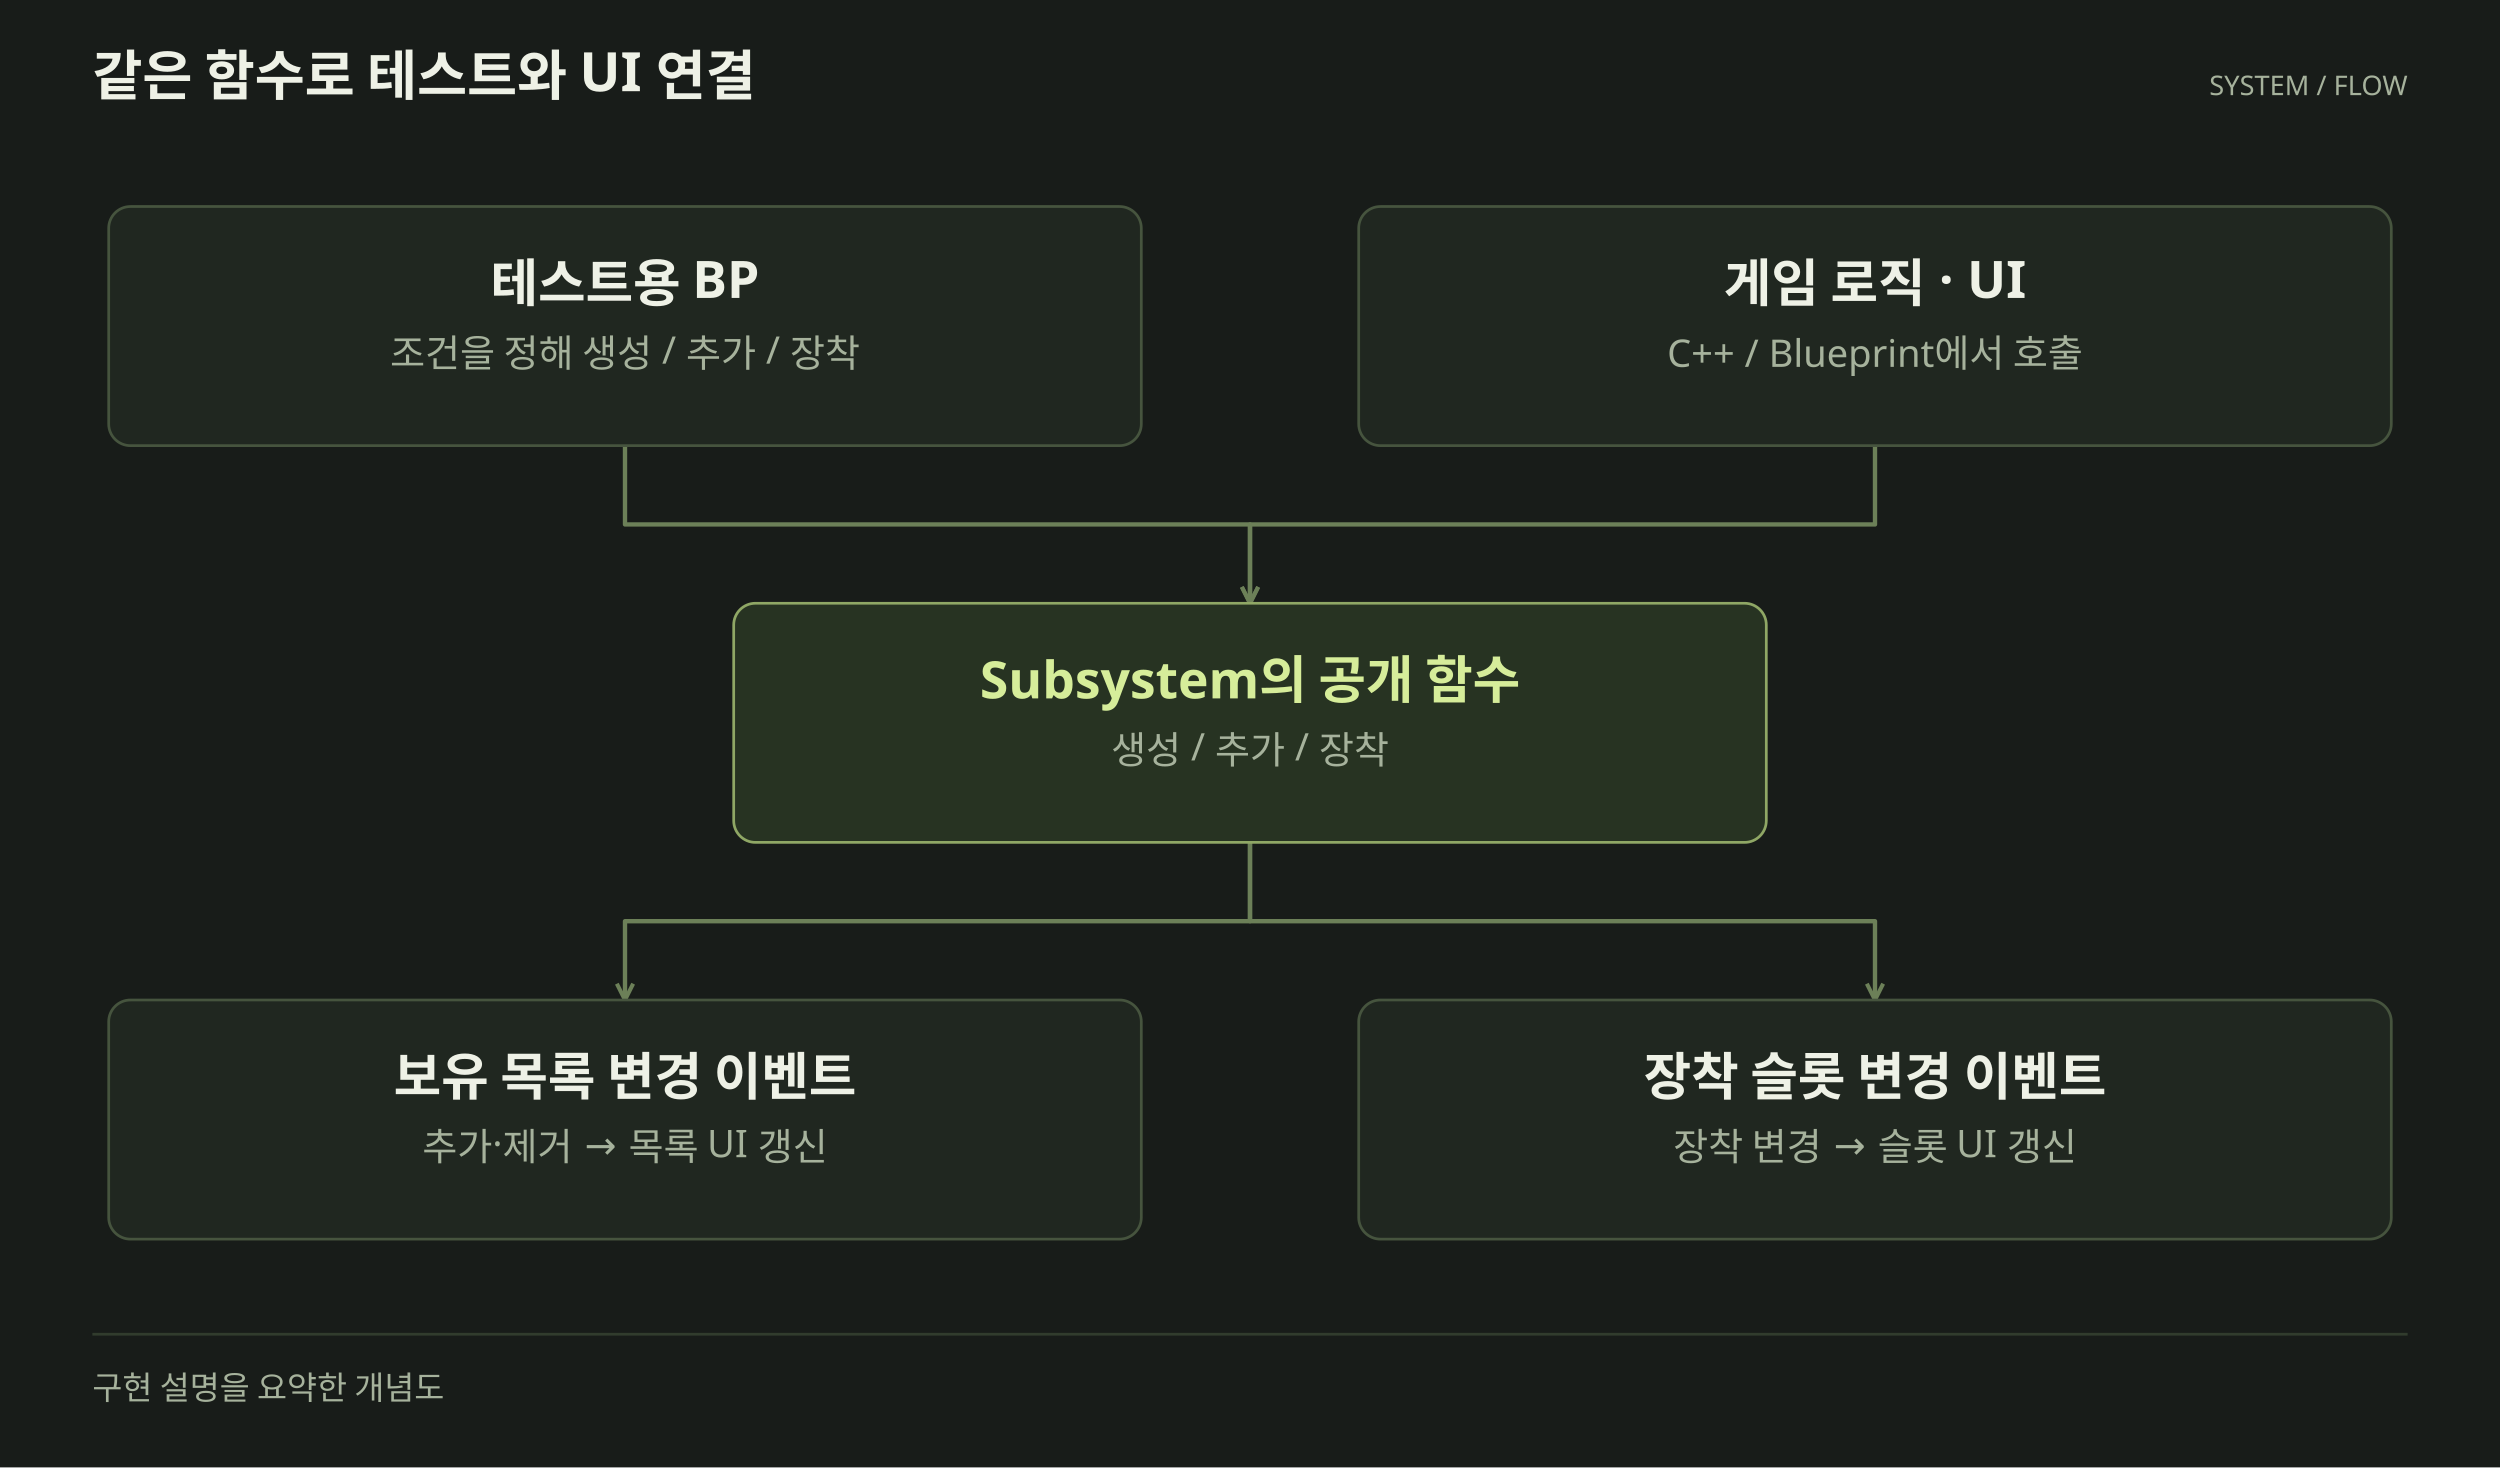
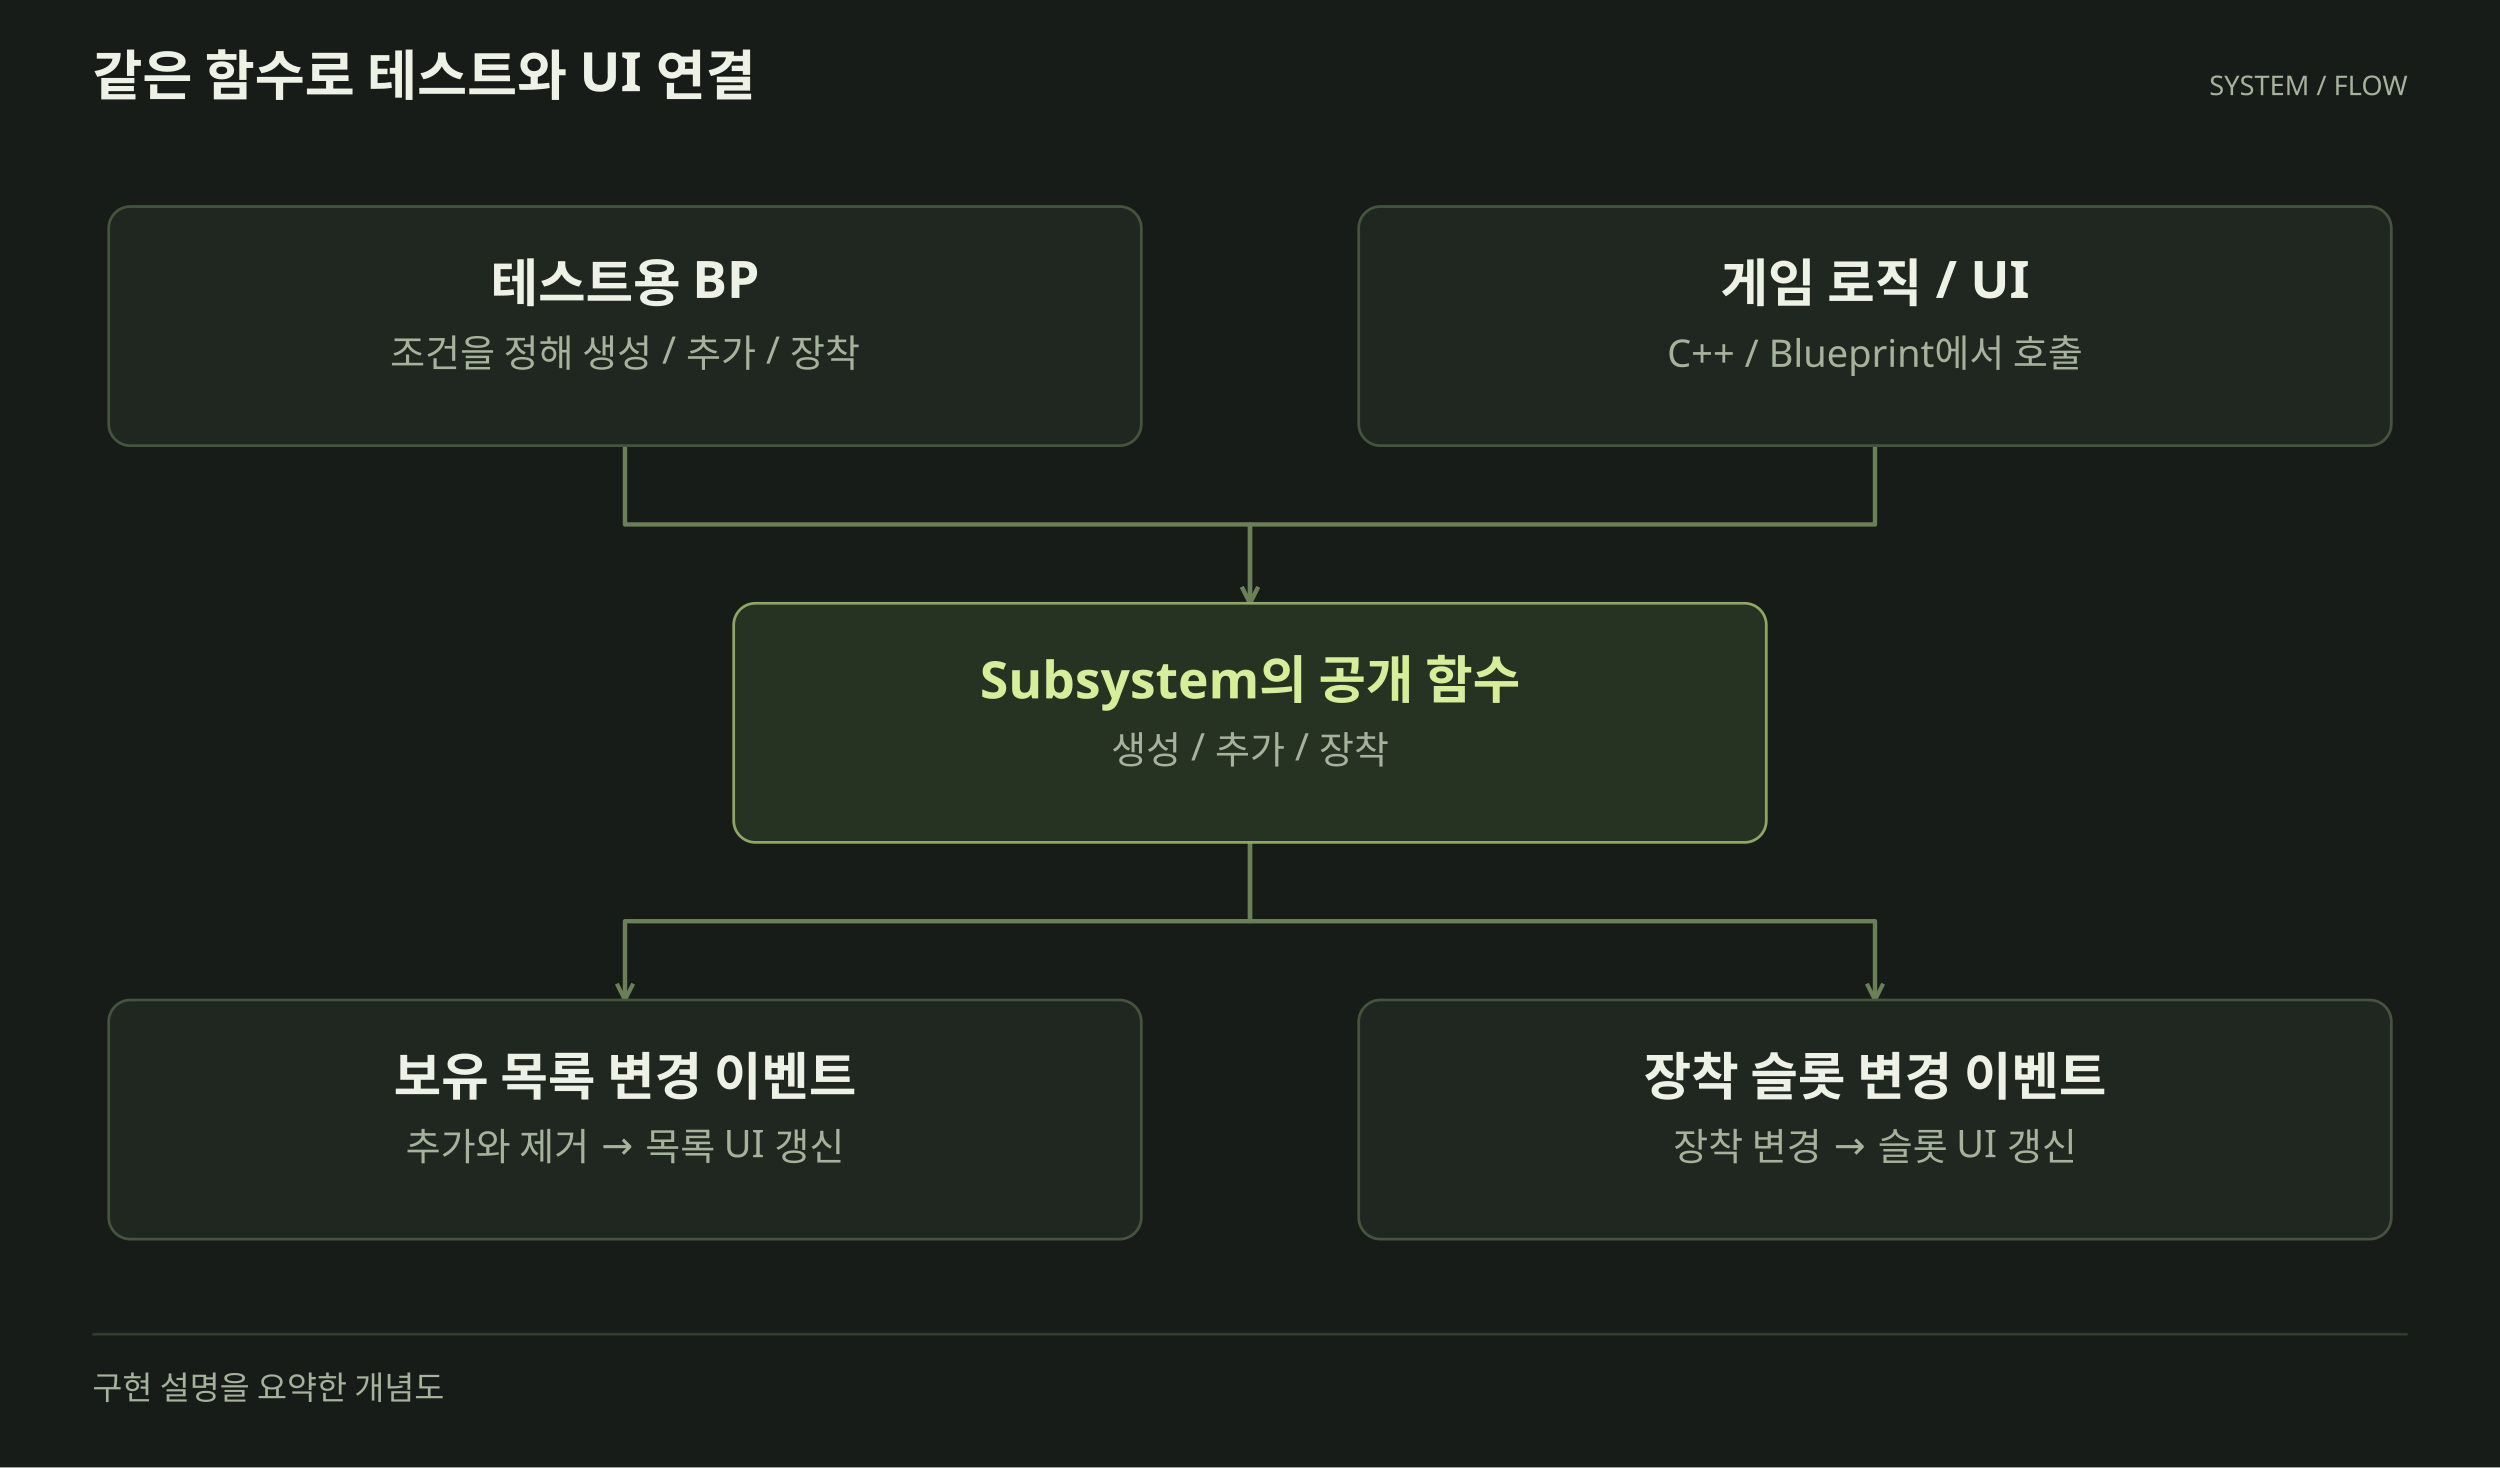
<svg xmlns="http://www.w3.org/2000/svg" width="920" height="540" viewBox="0 0 920 540" role="img" aria-labelledby="title desc">
  <defs>
    <marker id="arrow" markerWidth="8" markerHeight="8" refX="7" refY="4" orient="auto" markerUnits="userSpaceOnUse">
      <path d="M1 1 7 4 1 7" fill="none" stroke="#6c8058" stroke-width="1.5" />
    </marker>
  </defs>
  <defs>
    <marker id="inheritance" markerWidth="13" markerHeight="13" refX="12" refY="6.5" orient="auto" markerUnits="userSpaceOnUse">
      <path d="M1 1 12 6.5 1 12Z" fill="#181c19" stroke="#6c8058" stroke-width="1.5" />
    </marker>
  </defs>
  <rect width="920" height="540" fill="#181c19" />
  <g font-family="Pretendard,Noto Sans KR,Apple SD Gothic Neo,Malgun Gothic,sans-serif">
    <text x="34" y="35" fill="#eef1e6" font-size="20" font-weight="600" text-anchor="start">같은 함수로 테스트와 UI 연결</text>
    <text x="886" y="35" fill="#a6b29c" font-size="10" font-weight="500" text-anchor="end">SYSTEM / FLOW</text>
    <polyline points="230.0,164 230.0,193.0 460.0,193.0 460.0,222" fill="none" stroke="#6c8058" stroke-width="1.6" stroke-linejoin="round" marker-end="url(#arrow)" />
    <polyline points="690.0,164 690.0,193.0 460.0,193.0 460.0,222" fill="none" stroke="#6c8058" stroke-width="1.6" stroke-linejoin="round" marker-end="url(#arrow)" />
    <polyline points="460.0,310 460.0,339.0 230.0,339.0 230.0,368" fill="none" stroke="#6c8058" stroke-width="1.6" stroke-linejoin="round" marker-end="url(#arrow)" />
    <polyline points="460.0,310 460.0,339.0 690.0,339.0 690.0,368" fill="none" stroke="#6c8058" stroke-width="1.6" stroke-linejoin="round" marker-end="url(#arrow)" />
    <rect x="40" y="76" width="380" height="88" rx="8" fill="#202720" stroke="#46543e" />
    <text x="230.0" y="111" fill="#eef1e6" font-size="19" font-weight="600" text-anchor="middle">테스트용 BP</text>
    <text x="230.0" y="135" fill="#a6b29c" font-size="14" font-weight="400" text-anchor="middle">조건을 정해 생성 / 추가 / 장착</text>
    <rect x="500" y="76" width="380" height="88" rx="8" fill="#202720" stroke="#46543e" />
-     <text x="690.0" y="111" fill="#eef1e6" font-size="19" font-weight="600" text-anchor="middle">게임 로직 · UI</text>
+     <text x="690.0" y="111" fill="#eef1e6" font-size="19" font-weight="600" text-anchor="middle">게임 로직 / UI</text>
    <text x="690.0" y="135" fill="#a6b29c" font-size="14" font-weight="400" text-anchor="middle">C++ / Blueprint에서 호출</text>
    <rect x="270.0" y="222" width="380" height="88" rx="8" fill="#273322" stroke="#8fa765" />
    <text x="460.0" y="257" fill="#d6ed9a" font-size="19" font-weight="600" text-anchor="middle">Subsystem의 공개 함수</text>
    <text x="460.0" y="281" fill="#a6b29c" font-size="14" font-weight="400" text-anchor="middle">생성 / 추가 / 장착</text>
    <rect x="40" y="368" width="380" height="88" rx="8" fill="#202720" stroke="#46543e" />
    <text x="230.0" y="403" fill="#eef1e6" font-size="19" font-weight="600" text-anchor="middle">보유 목록 변경 이벤트</text>
-     <text x="230.0" y="427" fill="#a6b29c" font-size="14" font-weight="400" text-anchor="middle">추가·제거 → 목록 UI 갱신</text>
+     <text x="230.0" y="427" fill="#a6b29c" font-size="14" font-weight="400" text-anchor="middle">추가와 제거 → 목록 UI 갱신</text>
    <rect x="500" y="368" width="380" height="88" rx="8" fill="#202720" stroke="#46543e" />
    <text x="690.0" y="403" fill="#eef1e6" font-size="19" font-weight="600" text-anchor="middle">장착 슬롯 변경 이벤트</text>
    <text x="690.0" y="427" fill="#a6b29c" font-size="14" font-weight="400" text-anchor="middle">장착 변경 → 슬롯 UI 갱신</text>
    <path d="M34 491H886" stroke="#313c2d" />
    <text x="34" y="515" fill="#a6b29c" font-size="12" font-weight="400" text-anchor="start">구현 설명을 요약한 개념도</text>
  </g>
</svg>
